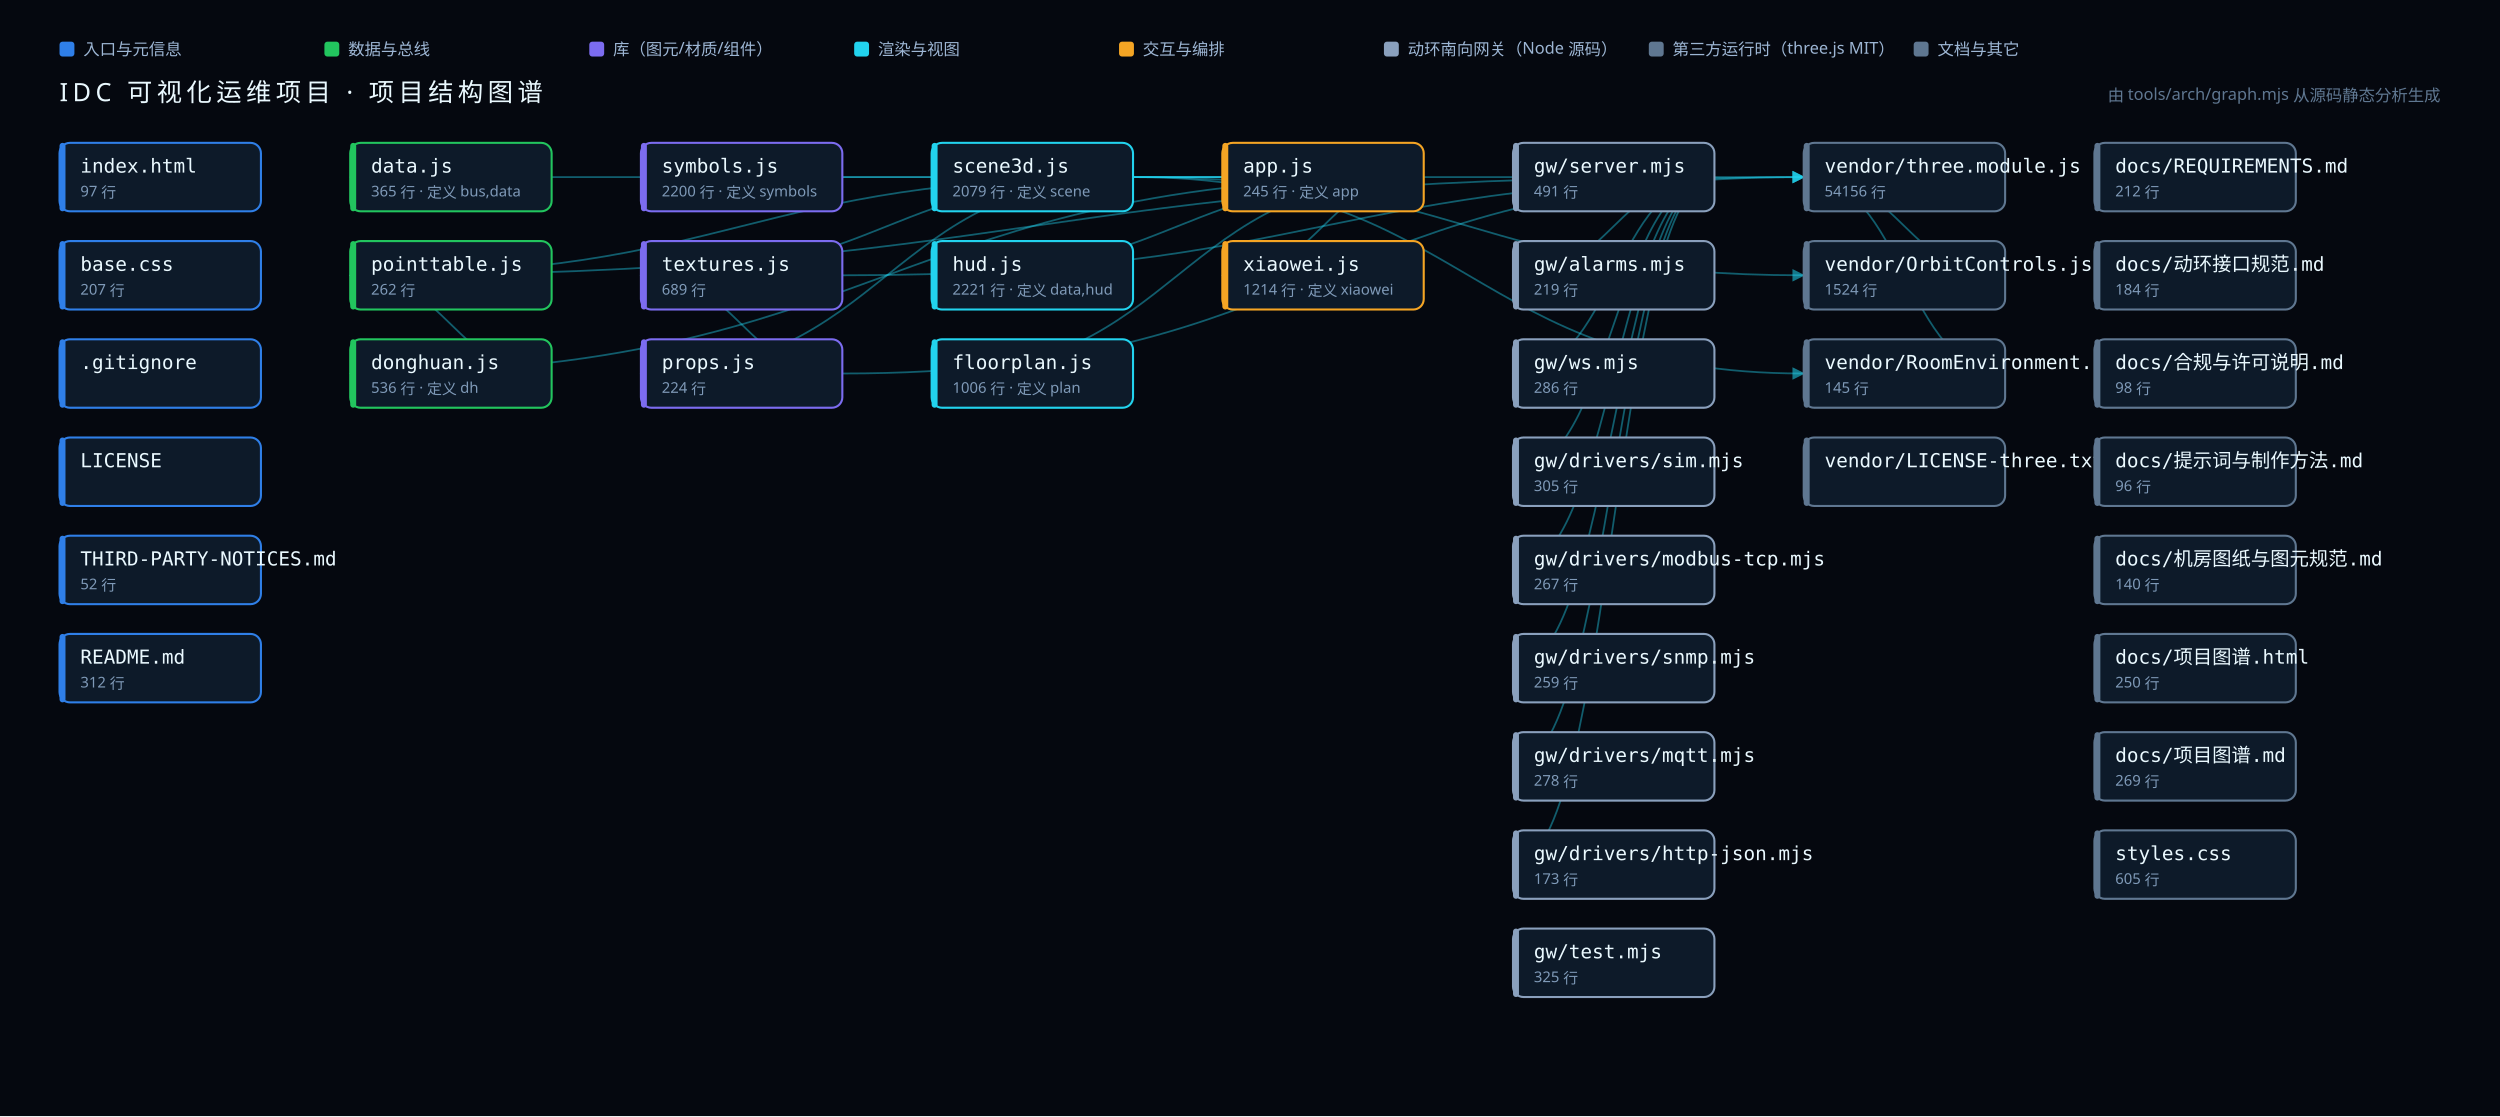
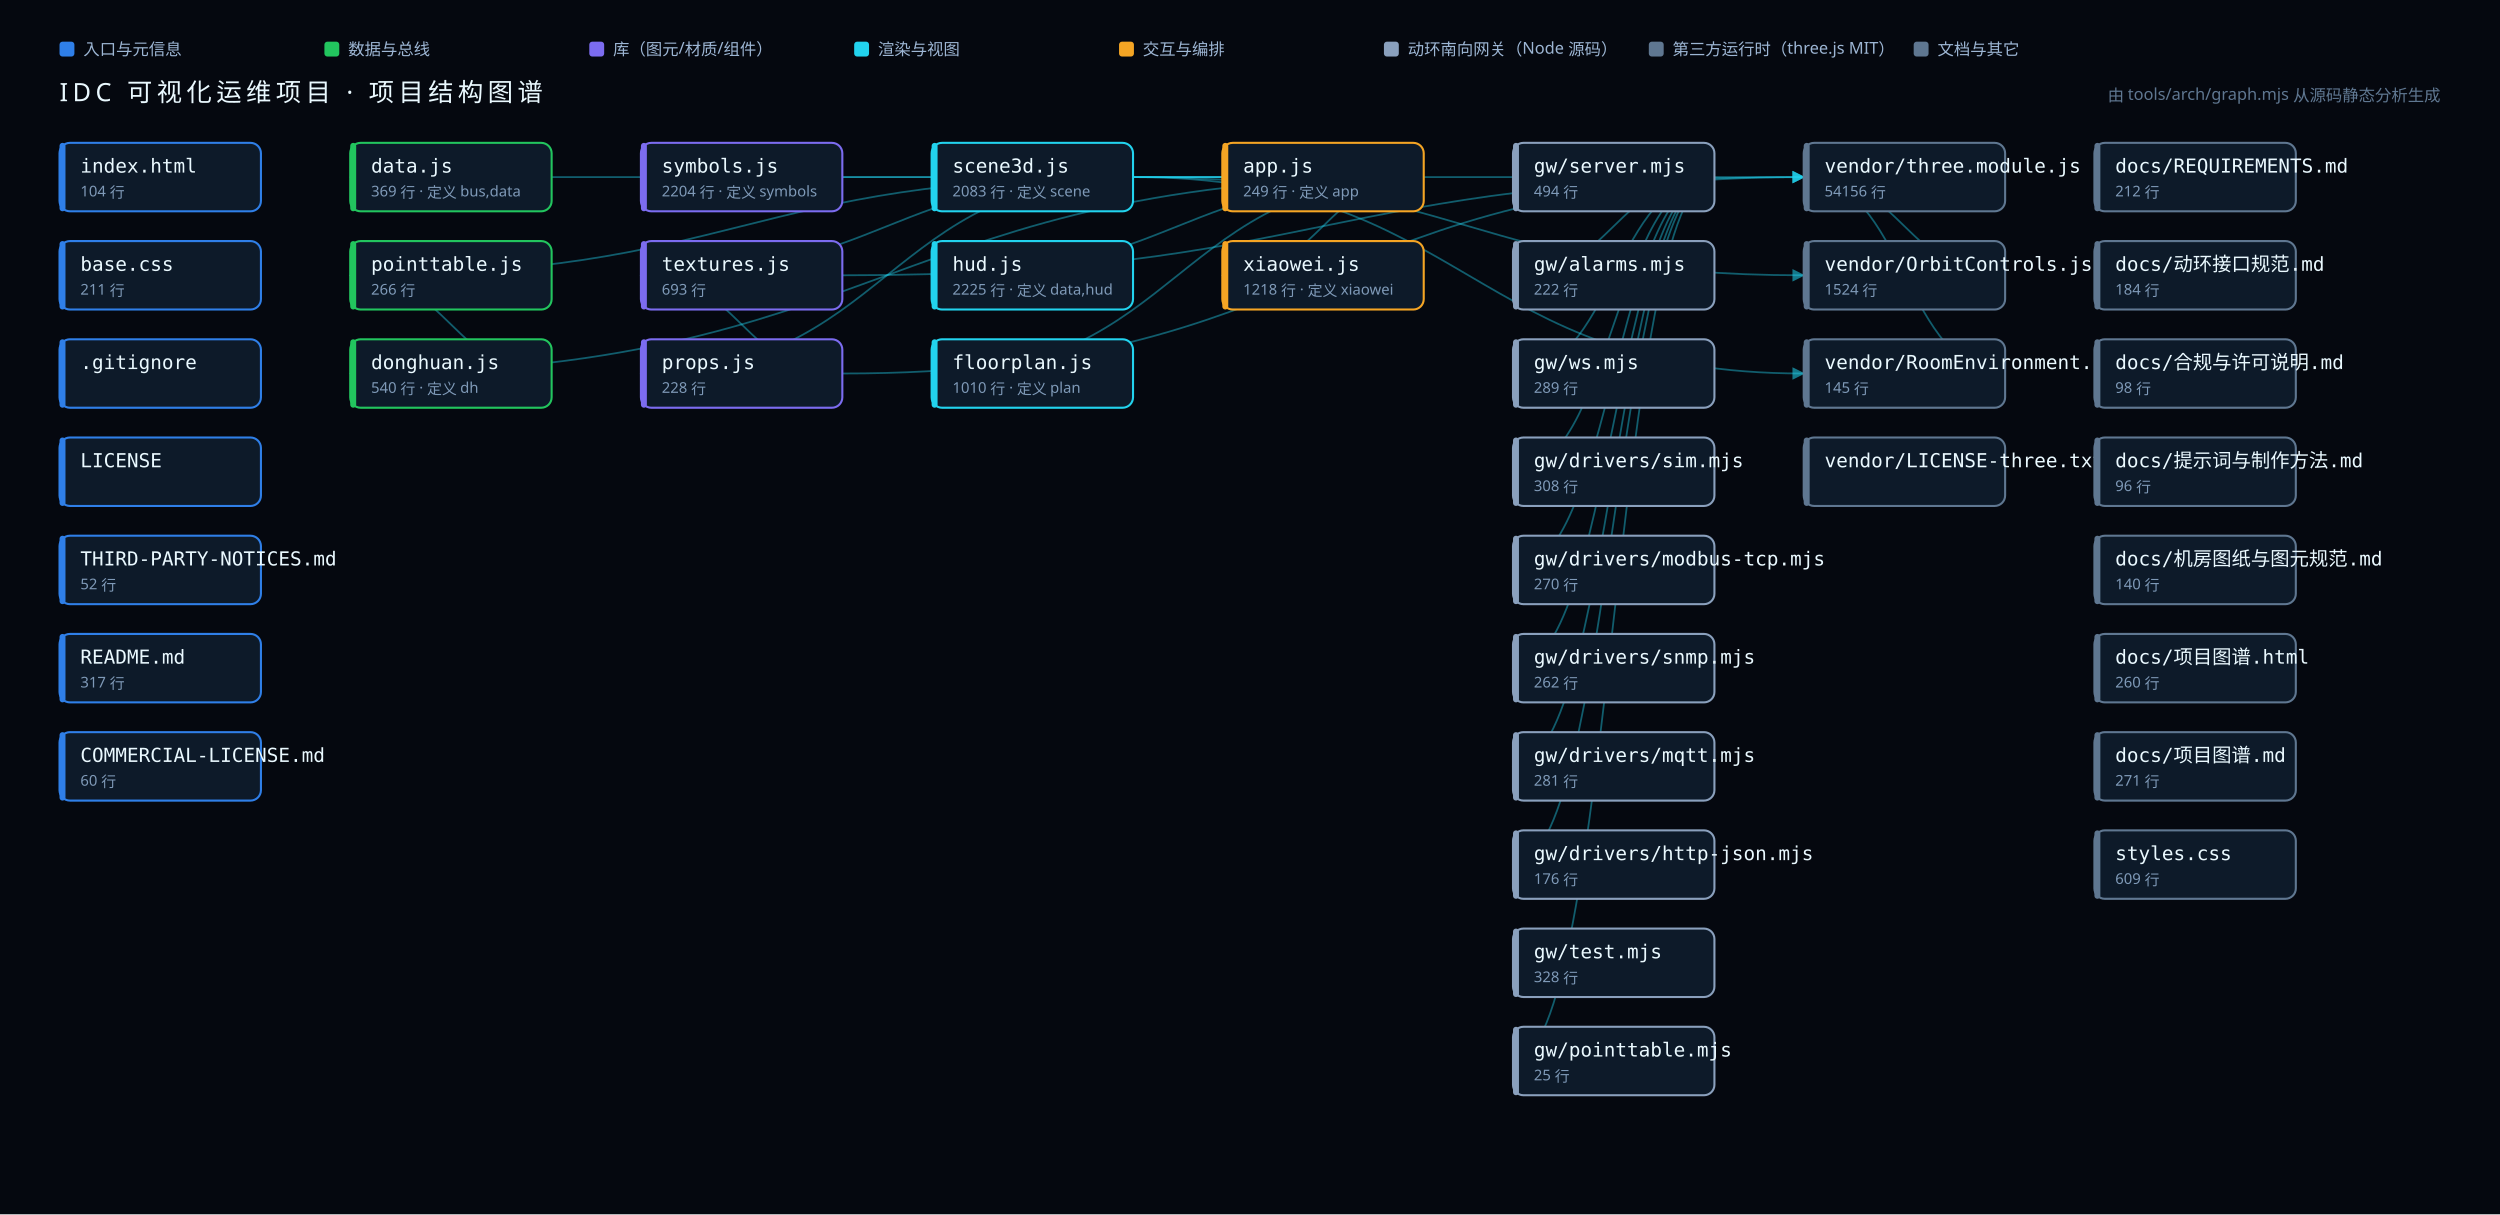
- <svg xmlns="http://www.w3.org/2000/svg" width="1680" height="750" viewBox="0 0 1680 750" font-family="'Microsoft YaHei',sans-serif">
+ <svg xmlns="http://www.w3.org/2000/svg" width="1680" height="816" viewBox="0 0 1680 816" font-family="'Microsoft YaHei',sans-serif">
  <defs>
    <marker id="ar" viewBox="0 0 10 10" refX="9" refY="5" markerWidth="7" markerHeight="7" orient="auto-start-reverse">
      <path d="M0,0 L10,5 L0,10 z" fill="rgba(34,211,238,.55)" />
    </marker>
  </defs>
  <rect width="100%" height="100%" fill="#05080f" />
  <text x="40" y="68" fill="#eaf9ff" font-size="17" letter-spacing="3">IDC 可视化运维项目 · 项目结构图谱</text>
  <text x="1640" y="68" fill="#5f7791" font-size="11" text-anchor="end">由 tools/arch/graph.mjs 从源码静态分析生成</text>
  <g>
    <rect x="40" y="28" width="10" height="10" rx="2" fill="#2f7fe8" />
    <text x="56" y="37" fill="#9db6d4" font-size="11">入口与元信息</text>
  </g>
  <g>
    <rect x="218" y="28" width="10" height="10" rx="2" fill="#22c55e" />
    <text x="234" y="37" fill="#9db6d4" font-size="11">数据与总线</text>
  </g>
  <g>
    <rect x="396" y="28" width="10" height="10" rx="2" fill="#7c6cf0" />
    <text x="412" y="37" fill="#9db6d4" font-size="11">库（图元/材质/组件）</text>
  </g>
  <g>
    <rect x="574" y="28" width="10" height="10" rx="2" fill="#22d3ee" />
    <text x="590" y="37" fill="#9db6d4" font-size="11">渲染与视图</text>
  </g>
  <g>
    <rect x="752" y="28" width="10" height="10" rx="2" fill="#f5a524" />
    <text x="768" y="37" fill="#9db6d4" font-size="11">交互与编排</text>
  </g>
  <g>
    <rect x="930" y="28" width="10" height="10" rx="2" fill="#8aa0bd" />
    <text x="946" y="37" fill="#9db6d4" font-size="11">动环南向网关（Node 源码）</text>
  </g>
  <g>
    <rect x="1108" y="28" width="10" height="10" rx="2" fill="#5f7791" />
    <text x="1124" y="37" fill="#9db6d4" font-size="11">第三方运行时（three.js MIT）</text>
  </g>
  <g>
    <rect x="1286" y="28" width="10" height="10" rx="2" fill="#5f7791" />
    <text x="1302" y="37" fill="#9db6d4" font-size="11">文档与其它</text>
  </g>
  <g class="edges">
    <path class="edge import" data-from="src/app.js" data-to="src/data.js" d="M956.744,119 C596.047,119 596.047,119 235.349,119" fill="none" stroke="rgba(34,211,238,.42)" stroke-width="1.2" marker-end="url(#ar)" />
    <path class="edge import" data-from="src/app.js" data-to="src/scene3d.js" d="M956.744,119 C791.395,119 791.395,119 626.047,119" fill="none" stroke="rgba(34,211,238,.42)" stroke-width="1.2" marker-end="url(#ar)" />
    <path class="edge import" data-from="src/app.js" data-to="src/hud.js" d="M956.744,119 C791.395,119 791.395,185 626.047,185" fill="none" stroke="rgba(34,211,238,.42)" stroke-width="1.2" marker-end="url(#ar)" />
    <path class="edge import" data-from="src/app.js" data-to="src/xiaowei.js" d="M956.744,119 C889.07,119 889.07,185 821.395,185" fill="none" stroke="rgba(34,211,238,.42)" stroke-width="1.2" marker-end="url(#ar)" />
    <path class="edge import" data-from="src/app.js" data-to="src/donghuan.js" d="M956.744,119 C596.047,119 596.047,251 235.349,251" fill="none" stroke="rgba(34,211,238,.42)" stroke-width="1.2" marker-end="url(#ar)" />
    <path class="edge import" data-from="src/app.js" data-to="src/symbols.js" d="M956.744,119 C693.721,119 693.721,119 430.698,119" fill="none" stroke="rgba(34,211,238,.42)" stroke-width="1.2" marker-end="url(#ar)" />
    <path class="edge import" data-from="src/app.js" data-to="src/floorplan.js" d="M956.744,119 C791.395,119 791.395,251 626.047,251" fill="none" stroke="rgba(34,211,238,.42)" stroke-width="1.2" marker-end="url(#ar)" />
    <path class="edge import" data-from="src/donghuan.js" data-to="src/pointtable.js" d="M370.698,251 C303.023,251 303.023,185 235.349,185" fill="none" stroke="rgba(34,211,238,.42)" stroke-width="1.2" marker-end="url(#ar)" />
    <path class="edge import" data-from="src/props.js" data-to="vendor/three.module.js" d="M566.047,251 C889.07,251 889.07,119 1212.093,119" fill="none" stroke="rgba(34,211,238,.42)" stroke-width="1.2" marker-end="url(#ar)" />
    <path class="edge import" data-from="src/props.js" data-to="src/textures.js" d="M566.047,251 C498.372,251 498.372,185 430.698,185" fill="none" stroke="rgba(34,211,238,.42)" stroke-width="1.2" marker-end="url(#ar)" />
    <path class="edge import" data-from="src/scene3d.js" data-to="vendor/three.module.js" d="M761.395,119 C986.744,119 986.744,119 1212.093,119" fill="none" stroke="rgba(34,211,238,.42)" stroke-width="1.2" marker-end="url(#ar)" />
    <path class="edge import" data-from="src/scene3d.js" data-to="vendor/OrbitControls.js" d="M761.395,119 C986.744,119 986.744,185 1212.093,185" fill="none" stroke="rgba(34,211,238,.42)" stroke-width="1.2" marker-end="url(#ar)" />
    <path class="edge import" data-from="src/scene3d.js" data-to="vendor/RoomEnvironment.js" d="M761.395,119 C986.744,119 986.744,251 1212.093,251" fill="none" stroke="rgba(34,211,238,.42)" stroke-width="1.2" marker-end="url(#ar)" />
    <path class="edge import" data-from="src/scene3d.js" data-to="src/textures.js" d="M761.395,119 C596.047,119 596.047,185 430.698,185" fill="none" stroke="rgba(34,211,238,.42)" stroke-width="1.2" marker-end="url(#ar)" />
    <path class="edge import" data-from="src/scene3d.js" data-to="src/props.js" d="M761.395,119 C596.047,119 596.047,251 430.698,251" fill="none" stroke="rgba(34,211,238,.42)" stroke-width="1.2" marker-end="url(#ar)" />
    <path class="edge import" data-from="src/scene3d.js" data-to="src/pointtable.js" d="M761.395,119 C498.372,119 498.372,185 235.349,185" fill="none" stroke="rgba(34,211,238,.42)" stroke-width="1.2" marker-end="url(#ar)" />
    <path class="edge import" data-from="src/textures.js" data-to="vendor/three.module.js" d="M566.047,185 C889.07,185 889.07,119 1212.093,119" fill="none" stroke="rgba(34,211,238,.42)" stroke-width="1.2" marker-end="url(#ar)" />
-     <path class="edge import" data-from="tools/gateway/server.mjs" data-to="src/pointtable.js" d="M1152.093,119 C693.721,119 693.721,185 235.349,185" fill="none" stroke="rgba(34,211,238,.42)" stroke-width="1.2" marker-end="url(#ar)" />
+     <path class="edge import" data-from="tools/gateway/server.mjs" data-to="tools/gateway/pointtable.mjs" d="M1152.093,119 C1084.419,119 1084.419,713 1016.744,713" fill="none" stroke="rgba(34,211,238,.42)" stroke-width="1.2" marker-end="url(#ar)" />
    <path class="edge import" data-from="tools/gateway/server.mjs" data-to="tools/gateway/ws.mjs" d="M1152.093,119 C1084.419,119 1084.419,251 1016.744,251" fill="none" stroke="rgba(34,211,238,.42)" stroke-width="1.2" marker-end="url(#ar)" />
    <path class="edge import" data-from="tools/gateway/server.mjs" data-to="tools/gateway/alarms.mjs" d="M1152.093,119 C1084.419,119 1084.419,185 1016.744,185" fill="none" stroke="rgba(34,211,238,.42)" stroke-width="1.2" marker-end="url(#ar)" />
    <path class="edge import" data-from="tools/gateway/server.mjs" data-to="tools/gateway/drivers/sim.mjs" d="M1152.093,119 C1084.419,119 1084.419,317 1016.744,317" fill="none" stroke="rgba(34,211,238,.42)" stroke-width="1.2" marker-end="url(#ar)" />
    <path class="edge import" data-from="tools/gateway/server.mjs" data-to="tools/gateway/drivers/modbus-tcp.mjs" d="M1152.093,119 C1084.419,119 1084.419,383 1016.744,383" fill="none" stroke="rgba(34,211,238,.42)" stroke-width="1.2" marker-end="url(#ar)" />
    <path class="edge import" data-from="tools/gateway/server.mjs" data-to="tools/gateway/drivers/snmp.mjs" d="M1152.093,119 C1084.419,119 1084.419,449 1016.744,449" fill="none" stroke="rgba(34,211,238,.42)" stroke-width="1.2" marker-end="url(#ar)" />
    <path class="edge import" data-from="tools/gateway/server.mjs" data-to="tools/gateway/drivers/mqtt.mjs" d="M1152.093,119 C1084.419,119 1084.419,515 1016.744,515" fill="none" stroke="rgba(34,211,238,.42)" stroke-width="1.2" marker-end="url(#ar)" />
    <path class="edge import" data-from="tools/gateway/server.mjs" data-to="tools/gateway/drivers/http-json.mjs" d="M1152.093,119 C1084.419,119 1084.419,581 1016.744,581" fill="none" stroke="rgba(34,211,238,.42)" stroke-width="1.2" marker-end="url(#ar)" />
    <path class="edge import" data-from="vendor/OrbitControls.js" data-to="vendor/three.module.js" d="M1347.442,185 C1279.767,185 1279.767,119 1212.093,119" fill="none" stroke="rgba(34,211,238,.42)" stroke-width="1.2" marker-end="url(#ar)" />
    <path class="edge import" data-from="vendor/RoomEnvironment.js" data-to="vendor/three.module.js" d="M1347.442,251 C1279.767,251 1279.767,119 1212.093,119" fill="none" stroke="rgba(34,211,238,.42)" stroke-width="1.2" marker-end="url(#ar)" />
  </g>
  <g class="nodes">
    <g class="node" data-id="index.html">
      <rect x="40" y="96" width="135.349" height="46" rx="7" fill="#0d1a29" stroke="#2f7fe8" stroke-width="1.4" />
      <rect x="40" y="96" width="4" height="46" rx="2" fill="#2f7fe8" />
      <text x="54" y="116" fill="#eaf9ff" font-size="13" font-family="Consolas,monospace">index.html</text>
-       <text x="54" y="132" fill="#7f9ab8" font-size="10">97 行</text>
+       <text x="54" y="132" fill="#7f9ab8" font-size="10">104 行</text>
    </g>
    <g class="node" data-id="src/base.css">
      <rect x="40" y="162" width="135.349" height="46" rx="7" fill="#0d1a29" stroke="#2f7fe8" stroke-width="1.4" />
      <rect x="40" y="162" width="4" height="46" rx="2" fill="#2f7fe8" />
      <text x="54" y="182" fill="#eaf9ff" font-size="13" font-family="Consolas,monospace">base.css</text>
-       <text x="54" y="198" fill="#7f9ab8" font-size="10">207 行</text>
+       <text x="54" y="198" fill="#7f9ab8" font-size="10">211 行</text>
    </g>
    <g class="node" data-id=".gitignore">
      <rect x="40" y="228" width="135.349" height="46" rx="7" fill="#0d1a29" stroke="#2f7fe8" stroke-width="1.4" />
      <rect x="40" y="228" width="4" height="46" rx="2" fill="#2f7fe8" />
      <text x="54" y="248" fill="#eaf9ff" font-size="13" font-family="Consolas,monospace">.gitignore</text>
      <text x="54" y="264" fill="#7f9ab8" font-size="10" />
    </g>
    <g class="node" data-id="LICENSE">
      <rect x="40" y="294" width="135.349" height="46" rx="7" fill="#0d1a29" stroke="#2f7fe8" stroke-width="1.4" />
      <rect x="40" y="294" width="4" height="46" rx="2" fill="#2f7fe8" />
      <text x="54" y="314" fill="#eaf9ff" font-size="13" font-family="Consolas,monospace">LICENSE</text>
      <text x="54" y="330" fill="#7f9ab8" font-size="10" />
    </g>
    <g class="node" data-id="THIRD-PARTY-NOTICES.md">
      <rect x="40" y="360" width="135.349" height="46" rx="7" fill="#0d1a29" stroke="#2f7fe8" stroke-width="1.4" />
      <rect x="40" y="360" width="4" height="46" rx="2" fill="#2f7fe8" />
      <text x="54" y="380" fill="#eaf9ff" font-size="13" font-family="Consolas,monospace">THIRD-PARTY-NOTICES.md</text>
      <text x="54" y="396" fill="#7f9ab8" font-size="10">52 行</text>
    </g>
    <g class="node" data-id="README.md">
      <rect x="40" y="426" width="135.349" height="46" rx="7" fill="#0d1a29" stroke="#2f7fe8" stroke-width="1.4" />
      <rect x="40" y="426" width="4" height="46" rx="2" fill="#2f7fe8" />
      <text x="54" y="446" fill="#eaf9ff" font-size="13" font-family="Consolas,monospace">README.md</text>
-       <text x="54" y="462" fill="#7f9ab8" font-size="10">312 行</text>
+       <text x="54" y="462" fill="#7f9ab8" font-size="10">317 行</text>
+     </g>
+     <g class="node" data-id="COMMERCIAL-LICENSE.md">
+       <rect x="40" y="492" width="135.349" height="46" rx="7" fill="#0d1a29" stroke="#2f7fe8" stroke-width="1.4" />
+       <rect x="40" y="492" width="4" height="46" rx="2" fill="#2f7fe8" />
+       <text x="54" y="512" fill="#eaf9ff" font-size="13" font-family="Consolas,monospace">COMMERCIAL-LICENSE.md</text>
+       <text x="54" y="528" fill="#7f9ab8" font-size="10">60 行</text>
    </g>
    <g class="node" data-id="src/data.js">
      <rect x="235.349" y="96" width="135.349" height="46" rx="7" fill="#0d1a29" stroke="#22c55e" stroke-width="1.4" />
      <rect x="235.349" y="96" width="4" height="46" rx="2" fill="#22c55e" />
      <text x="249.349" y="116" fill="#eaf9ff" font-size="13" font-family="Consolas,monospace">data.js</text>
-       <text x="249.349" y="132" fill="#7f9ab8" font-size="10">365 行 · 定义 bus,data</text>
+       <text x="249.349" y="132" fill="#7f9ab8" font-size="10">369 行 · 定义 bus,data</text>
    </g>
    <g class="node" data-id="src/pointtable.js">
      <rect x="235.349" y="162" width="135.349" height="46" rx="7" fill="#0d1a29" stroke="#22c55e" stroke-width="1.4" />
      <rect x="235.349" y="162" width="4" height="46" rx="2" fill="#22c55e" />
      <text x="249.349" y="182" fill="#eaf9ff" font-size="13" font-family="Consolas,monospace">pointtable.js</text>
-       <text x="249.349" y="198" fill="#7f9ab8" font-size="10">262 行</text>
+       <text x="249.349" y="198" fill="#7f9ab8" font-size="10">266 行</text>
    </g>
    <g class="node" data-id="src/donghuan.js">
      <rect x="235.349" y="228" width="135.349" height="46" rx="7" fill="#0d1a29" stroke="#22c55e" stroke-width="1.4" />
      <rect x="235.349" y="228" width="4" height="46" rx="2" fill="#22c55e" />
      <text x="249.349" y="248" fill="#eaf9ff" font-size="13" font-family="Consolas,monospace">donghuan.js</text>
-       <text x="249.349" y="264" fill="#7f9ab8" font-size="10">536 行 · 定义 dh</text>
+       <text x="249.349" y="264" fill="#7f9ab8" font-size="10">540 行 · 定义 dh</text>
    </g>
    <g class="node" data-id="src/symbols.js">
      <rect x="430.698" y="96" width="135.349" height="46" rx="7" fill="#0d1a29" stroke="#7c6cf0" stroke-width="1.4" />
      <rect x="430.698" y="96" width="4" height="46" rx="2" fill="#7c6cf0" />
      <text x="444.698" y="116" fill="#eaf9ff" font-size="13" font-family="Consolas,monospace">symbols.js</text>
-       <text x="444.698" y="132" fill="#7f9ab8" font-size="10">2200 行 · 定义 symbols</text>
+       <text x="444.698" y="132" fill="#7f9ab8" font-size="10">2204 行 · 定义 symbols</text>
    </g>
    <g class="node" data-id="src/textures.js">
      <rect x="430.698" y="162" width="135.349" height="46" rx="7" fill="#0d1a29" stroke="#7c6cf0" stroke-width="1.4" />
      <rect x="430.698" y="162" width="4" height="46" rx="2" fill="#7c6cf0" />
      <text x="444.698" y="182" fill="#eaf9ff" font-size="13" font-family="Consolas,monospace">textures.js</text>
-       <text x="444.698" y="198" fill="#7f9ab8" font-size="10">689 行</text>
+       <text x="444.698" y="198" fill="#7f9ab8" font-size="10">693 行</text>
    </g>
    <g class="node" data-id="src/props.js">
      <rect x="430.698" y="228" width="135.349" height="46" rx="7" fill="#0d1a29" stroke="#7c6cf0" stroke-width="1.4" />
      <rect x="430.698" y="228" width="4" height="46" rx="2" fill="#7c6cf0" />
      <text x="444.698" y="248" fill="#eaf9ff" font-size="13" font-family="Consolas,monospace">props.js</text>
-       <text x="444.698" y="264" fill="#7f9ab8" font-size="10">224 行</text>
+       <text x="444.698" y="264" fill="#7f9ab8" font-size="10">228 行</text>
    </g>
    <g class="node" data-id="src/scene3d.js">
      <rect x="626.047" y="96" width="135.349" height="46" rx="7" fill="#0d1a29" stroke="#22d3ee" stroke-width="1.4" />
      <rect x="626.047" y="96" width="4" height="46" rx="2" fill="#22d3ee" />
      <text x="640.047" y="116" fill="#eaf9ff" font-size="13" font-family="Consolas,monospace">scene3d.js</text>
-       <text x="640.047" y="132" fill="#7f9ab8" font-size="10">2079 行 · 定义 scene</text>
+       <text x="640.047" y="132" fill="#7f9ab8" font-size="10">2083 行 · 定义 scene</text>
    </g>
    <g class="node" data-id="src/hud.js">
      <rect x="626.047" y="162" width="135.349" height="46" rx="7" fill="#0d1a29" stroke="#22d3ee" stroke-width="1.4" />
      <rect x="626.047" y="162" width="4" height="46" rx="2" fill="#22d3ee" />
      <text x="640.047" y="182" fill="#eaf9ff" font-size="13" font-family="Consolas,monospace">hud.js</text>
-       <text x="640.047" y="198" fill="#7f9ab8" font-size="10">2221 行 · 定义 data,hud</text>
+       <text x="640.047" y="198" fill="#7f9ab8" font-size="10">2225 行 · 定义 data,hud</text>
    </g>
    <g class="node" data-id="src/floorplan.js">
      <rect x="626.047" y="228" width="135.349" height="46" rx="7" fill="#0d1a29" stroke="#22d3ee" stroke-width="1.4" />
      <rect x="626.047" y="228" width="4" height="46" rx="2" fill="#22d3ee" />
      <text x="640.047" y="248" fill="#eaf9ff" font-size="13" font-family="Consolas,monospace">floorplan.js</text>
-       <text x="640.047" y="264" fill="#7f9ab8" font-size="10">1006 行 · 定义 plan</text>
+       <text x="640.047" y="264" fill="#7f9ab8" font-size="10">1010 行 · 定义 plan</text>
    </g>
    <g class="node" data-id="src/app.js">
      <rect x="821.395" y="96" width="135.349" height="46" rx="7" fill="#0d1a29" stroke="#f5a524" stroke-width="1.4" />
      <rect x="821.395" y="96" width="4" height="46" rx="2" fill="#f5a524" />
      <text x="835.395" y="116" fill="#eaf9ff" font-size="13" font-family="Consolas,monospace">app.js</text>
-       <text x="835.395" y="132" fill="#7f9ab8" font-size="10">245 行 · 定义 app</text>
+       <text x="835.395" y="132" fill="#7f9ab8" font-size="10">249 行 · 定义 app</text>
    </g>
    <g class="node" data-id="src/xiaowei.js">
      <rect x="821.395" y="162" width="135.349" height="46" rx="7" fill="#0d1a29" stroke="#f5a524" stroke-width="1.4" />
      <rect x="821.395" y="162" width="4" height="46" rx="2" fill="#f5a524" />
      <text x="835.395" y="182" fill="#eaf9ff" font-size="13" font-family="Consolas,monospace">xiaowei.js</text>
-       <text x="835.395" y="198" fill="#7f9ab8" font-size="10">1214 行 · 定义 xiaowei</text>
+       <text x="835.395" y="198" fill="#7f9ab8" font-size="10">1218 行 · 定义 xiaowei</text>
    </g>
    <g class="node" data-id="tools/gateway/server.mjs">
      <rect x="1016.744" y="96" width="135.349" height="46" rx="7" fill="#0d1a29" stroke="#8aa0bd" stroke-width="1.4" />
      <rect x="1016.744" y="96" width="4" height="46" rx="2" fill="#8aa0bd" />
      <text x="1030.744" y="116" fill="#eaf9ff" font-size="13" font-family="Consolas,monospace">gw/server.mjs</text>
-       <text x="1030.744" y="132" fill="#7f9ab8" font-size="10">491 行</text>
+       <text x="1030.744" y="132" fill="#7f9ab8" font-size="10">494 行</text>
    </g>
    <g class="node" data-id="tools/gateway/alarms.mjs">
      <rect x="1016.744" y="162" width="135.349" height="46" rx="7" fill="#0d1a29" stroke="#8aa0bd" stroke-width="1.4" />
      <rect x="1016.744" y="162" width="4" height="46" rx="2" fill="#8aa0bd" />
      <text x="1030.744" y="182" fill="#eaf9ff" font-size="13" font-family="Consolas,monospace">gw/alarms.mjs</text>
-       <text x="1030.744" y="198" fill="#7f9ab8" font-size="10">219 行</text>
+       <text x="1030.744" y="198" fill="#7f9ab8" font-size="10">222 行</text>
    </g>
    <g class="node" data-id="tools/gateway/ws.mjs">
      <rect x="1016.744" y="228" width="135.349" height="46" rx="7" fill="#0d1a29" stroke="#8aa0bd" stroke-width="1.4" />
      <rect x="1016.744" y="228" width="4" height="46" rx="2" fill="#8aa0bd" />
      <text x="1030.744" y="248" fill="#eaf9ff" font-size="13" font-family="Consolas,monospace">gw/ws.mjs</text>
-       <text x="1030.744" y="264" fill="#7f9ab8" font-size="10">286 行</text>
+       <text x="1030.744" y="264" fill="#7f9ab8" font-size="10">289 行</text>
    </g>
    <g class="node" data-id="tools/gateway/drivers/sim.mjs">
      <rect x="1016.744" y="294" width="135.349" height="46" rx="7" fill="#0d1a29" stroke="#8aa0bd" stroke-width="1.4" />
      <rect x="1016.744" y="294" width="4" height="46" rx="2" fill="#8aa0bd" />
      <text x="1030.744" y="314" fill="#eaf9ff" font-size="13" font-family="Consolas,monospace">gw/drivers/sim.mjs</text>
-       <text x="1030.744" y="330" fill="#7f9ab8" font-size="10">305 行</text>
+       <text x="1030.744" y="330" fill="#7f9ab8" font-size="10">308 行</text>
    </g>
    <g class="node" data-id="tools/gateway/drivers/modbus-tcp.mjs">
      <rect x="1016.744" y="360" width="135.349" height="46" rx="7" fill="#0d1a29" stroke="#8aa0bd" stroke-width="1.4" />
      <rect x="1016.744" y="360" width="4" height="46" rx="2" fill="#8aa0bd" />
      <text x="1030.744" y="380" fill="#eaf9ff" font-size="13" font-family="Consolas,monospace">gw/drivers/modbus-tcp.mjs</text>
-       <text x="1030.744" y="396" fill="#7f9ab8" font-size="10">267 行</text>
+       <text x="1030.744" y="396" fill="#7f9ab8" font-size="10">270 行</text>
    </g>
    <g class="node" data-id="tools/gateway/drivers/snmp.mjs">
      <rect x="1016.744" y="426" width="135.349" height="46" rx="7" fill="#0d1a29" stroke="#8aa0bd" stroke-width="1.4" />
      <rect x="1016.744" y="426" width="4" height="46" rx="2" fill="#8aa0bd" />
      <text x="1030.744" y="446" fill="#eaf9ff" font-size="13" font-family="Consolas,monospace">gw/drivers/snmp.mjs</text>
-       <text x="1030.744" y="462" fill="#7f9ab8" font-size="10">259 行</text>
+       <text x="1030.744" y="462" fill="#7f9ab8" font-size="10">262 行</text>
    </g>
    <g class="node" data-id="tools/gateway/drivers/mqtt.mjs">
      <rect x="1016.744" y="492" width="135.349" height="46" rx="7" fill="#0d1a29" stroke="#8aa0bd" stroke-width="1.4" />
      <rect x="1016.744" y="492" width="4" height="46" rx="2" fill="#8aa0bd" />
      <text x="1030.744" y="512" fill="#eaf9ff" font-size="13" font-family="Consolas,monospace">gw/drivers/mqtt.mjs</text>
-       <text x="1030.744" y="528" fill="#7f9ab8" font-size="10">278 行</text>
+       <text x="1030.744" y="528" fill="#7f9ab8" font-size="10">281 行</text>
    </g>
    <g class="node" data-id="tools/gateway/drivers/http-json.mjs">
      <rect x="1016.744" y="558" width="135.349" height="46" rx="7" fill="#0d1a29" stroke="#8aa0bd" stroke-width="1.4" />
      <rect x="1016.744" y="558" width="4" height="46" rx="2" fill="#8aa0bd" />
      <text x="1030.744" y="578" fill="#eaf9ff" font-size="13" font-family="Consolas,monospace">gw/drivers/http-json.mjs</text>
-       <text x="1030.744" y="594" fill="#7f9ab8" font-size="10">173 行</text>
+       <text x="1030.744" y="594" fill="#7f9ab8" font-size="10">176 行</text>
    </g>
    <g class="node" data-id="tools/gateway/test.mjs">
      <rect x="1016.744" y="624" width="135.349" height="46" rx="7" fill="#0d1a29" stroke="#8aa0bd" stroke-width="1.4" />
      <rect x="1016.744" y="624" width="4" height="46" rx="2" fill="#8aa0bd" />
      <text x="1030.744" y="644" fill="#eaf9ff" font-size="13" font-family="Consolas,monospace">gw/test.mjs</text>
-       <text x="1030.744" y="660" fill="#7f9ab8" font-size="10">325 行</text>
+       <text x="1030.744" y="660" fill="#7f9ab8" font-size="10">328 行</text>
+     </g>
+     <g class="node" data-id="tools/gateway/pointtable.mjs">
+       <rect x="1016.744" y="690" width="135.349" height="46" rx="7" fill="#0d1a29" stroke="#8aa0bd" stroke-width="1.4" />
+       <rect x="1016.744" y="690" width="4" height="46" rx="2" fill="#8aa0bd" />
+       <text x="1030.744" y="710" fill="#eaf9ff" font-size="13" font-family="Consolas,monospace">gw/pointtable.mjs</text>
+       <text x="1030.744" y="726" fill="#7f9ab8" font-size="10">25 行</text>
    </g>
    <g class="node" data-id="vendor/three.module.js">
      <rect x="1212.093" y="96" width="135.349" height="46" rx="7" fill="#0d1a29" stroke="#5f7791" stroke-width="1.4" />
      <rect x="1212.093" y="96" width="4" height="46" rx="2" fill="#5f7791" />
      <text x="1226.093" y="116" fill="#eaf9ff" font-size="13" font-family="Consolas,monospace">vendor/three.module.js</text>
      <text x="1226.093" y="132" fill="#7f9ab8" font-size="10">54156 行</text>
    </g>
    <g class="node" data-id="vendor/OrbitControls.js">
      <rect x="1212.093" y="162" width="135.349" height="46" rx="7" fill="#0d1a29" stroke="#5f7791" stroke-width="1.4" />
      <rect x="1212.093" y="162" width="4" height="46" rx="2" fill="#5f7791" />
      <text x="1226.093" y="182" fill="#eaf9ff" font-size="13" font-family="Consolas,monospace">vendor/OrbitControls.js</text>
      <text x="1226.093" y="198" fill="#7f9ab8" font-size="10">1524 行</text>
    </g>
    <g class="node" data-id="vendor/RoomEnvironment.js">
      <rect x="1212.093" y="228" width="135.349" height="46" rx="7" fill="#0d1a29" stroke="#5f7791" stroke-width="1.4" />
      <rect x="1212.093" y="228" width="4" height="46" rx="2" fill="#5f7791" />
      <text x="1226.093" y="248" fill="#eaf9ff" font-size="13" font-family="Consolas,monospace">vendor/RoomEnvironment.js</text>
      <text x="1226.093" y="264" fill="#7f9ab8" font-size="10">145 行</text>
    </g>
    <g class="node" data-id="vendor/LICENSE-three.txt">
      <rect x="1212.093" y="294" width="135.349" height="46" rx="7" fill="#0d1a29" stroke="#5f7791" stroke-width="1.4" />
      <rect x="1212.093" y="294" width="4" height="46" rx="2" fill="#5f7791" />
      <text x="1226.093" y="314" fill="#eaf9ff" font-size="13" font-family="Consolas,monospace">vendor/LICENSE-three.txt</text>
      <text x="1226.093" y="330" fill="#7f9ab8" font-size="10" />
    </g>
    <g class="node" data-id="docs/REQUIREMENTS.md">
      <rect x="1407.442" y="96" width="135.349" height="46" rx="7" fill="#0d1a29" stroke="#5f7791" stroke-width="1.4" />
      <rect x="1407.442" y="96" width="4" height="46" rx="2" fill="#5f7791" />
      <text x="1421.442" y="116" fill="#eaf9ff" font-size="13" font-family="Consolas,monospace">docs/REQUIREMENTS.md</text>
      <text x="1421.442" y="132" fill="#7f9ab8" font-size="10">212 行</text>
    </g>
    <g class="node" data-id="docs/动环接口规范.md">
      <rect x="1407.442" y="162" width="135.349" height="46" rx="7" fill="#0d1a29" stroke="#5f7791" stroke-width="1.4" />
      <rect x="1407.442" y="162" width="4" height="46" rx="2" fill="#5f7791" />
      <text x="1421.442" y="182" fill="#eaf9ff" font-size="13" font-family="Consolas,monospace">docs/动环接口规范.md</text>
      <text x="1421.442" y="198" fill="#7f9ab8" font-size="10">184 行</text>
    </g>
    <g class="node" data-id="docs/合规与许可说明.md">
      <rect x="1407.442" y="228" width="135.349" height="46" rx="7" fill="#0d1a29" stroke="#5f7791" stroke-width="1.4" />
      <rect x="1407.442" y="228" width="4" height="46" rx="2" fill="#5f7791" />
      <text x="1421.442" y="248" fill="#eaf9ff" font-size="13" font-family="Consolas,monospace">docs/合规与许可说明.md</text>
      <text x="1421.442" y="264" fill="#7f9ab8" font-size="10">98 行</text>
    </g>
    <g class="node" data-id="docs/提示词与制作方法.md">
      <rect x="1407.442" y="294" width="135.349" height="46" rx="7" fill="#0d1a29" stroke="#5f7791" stroke-width="1.4" />
      <rect x="1407.442" y="294" width="4" height="46" rx="2" fill="#5f7791" />
      <text x="1421.442" y="314" fill="#eaf9ff" font-size="13" font-family="Consolas,monospace">docs/提示词与制作方法.md</text>
      <text x="1421.442" y="330" fill="#7f9ab8" font-size="10">96 行</text>
    </g>
    <g class="node" data-id="docs/机房图纸与图元规范.md">
      <rect x="1407.442" y="360" width="135.349" height="46" rx="7" fill="#0d1a29" stroke="#5f7791" stroke-width="1.4" />
      <rect x="1407.442" y="360" width="4" height="46" rx="2" fill="#5f7791" />
      <text x="1421.442" y="380" fill="#eaf9ff" font-size="13" font-family="Consolas,monospace">docs/机房图纸与图元规范.md</text>
      <text x="1421.442" y="396" fill="#7f9ab8" font-size="10">140 行</text>
    </g>
    <g class="node" data-id="docs/项目图谱.html">
      <rect x="1407.442" y="426" width="135.349" height="46" rx="7" fill="#0d1a29" stroke="#5f7791" stroke-width="1.4" />
      <rect x="1407.442" y="426" width="4" height="46" rx="2" fill="#5f7791" />
      <text x="1421.442" y="446" fill="#eaf9ff" font-size="13" font-family="Consolas,monospace">docs/项目图谱.html</text>
-       <text x="1421.442" y="462" fill="#7f9ab8" font-size="10">250 行</text>
+       <text x="1421.442" y="462" fill="#7f9ab8" font-size="10">260 行</text>
    </g>
    <g class="node" data-id="docs/项目图谱.md">
      <rect x="1407.442" y="492" width="135.349" height="46" rx="7" fill="#0d1a29" stroke="#5f7791" stroke-width="1.4" />
      <rect x="1407.442" y="492" width="4" height="46" rx="2" fill="#5f7791" />
      <text x="1421.442" y="512" fill="#eaf9ff" font-size="13" font-family="Consolas,monospace">docs/项目图谱.md</text>
-       <text x="1421.442" y="528" fill="#7f9ab8" font-size="10">269 行</text>
+       <text x="1421.442" y="528" fill="#7f9ab8" font-size="10">271 行</text>
    </g>
    <g class="node" data-id="src/styles.css">
      <rect x="1407.442" y="558" width="135.349" height="46" rx="7" fill="#0d1a29" stroke="#5f7791" stroke-width="1.4" />
      <rect x="1407.442" y="558" width="4" height="46" rx="2" fill="#5f7791" />
      <text x="1421.442" y="578" fill="#eaf9ff" font-size="13" font-family="Consolas,monospace">styles.css</text>
-       <text x="1421.442" y="594" fill="#7f9ab8" font-size="10">605 行</text>
+       <text x="1421.442" y="594" fill="#7f9ab8" font-size="10">609 行</text>
    </g>
  </g>
</svg>
